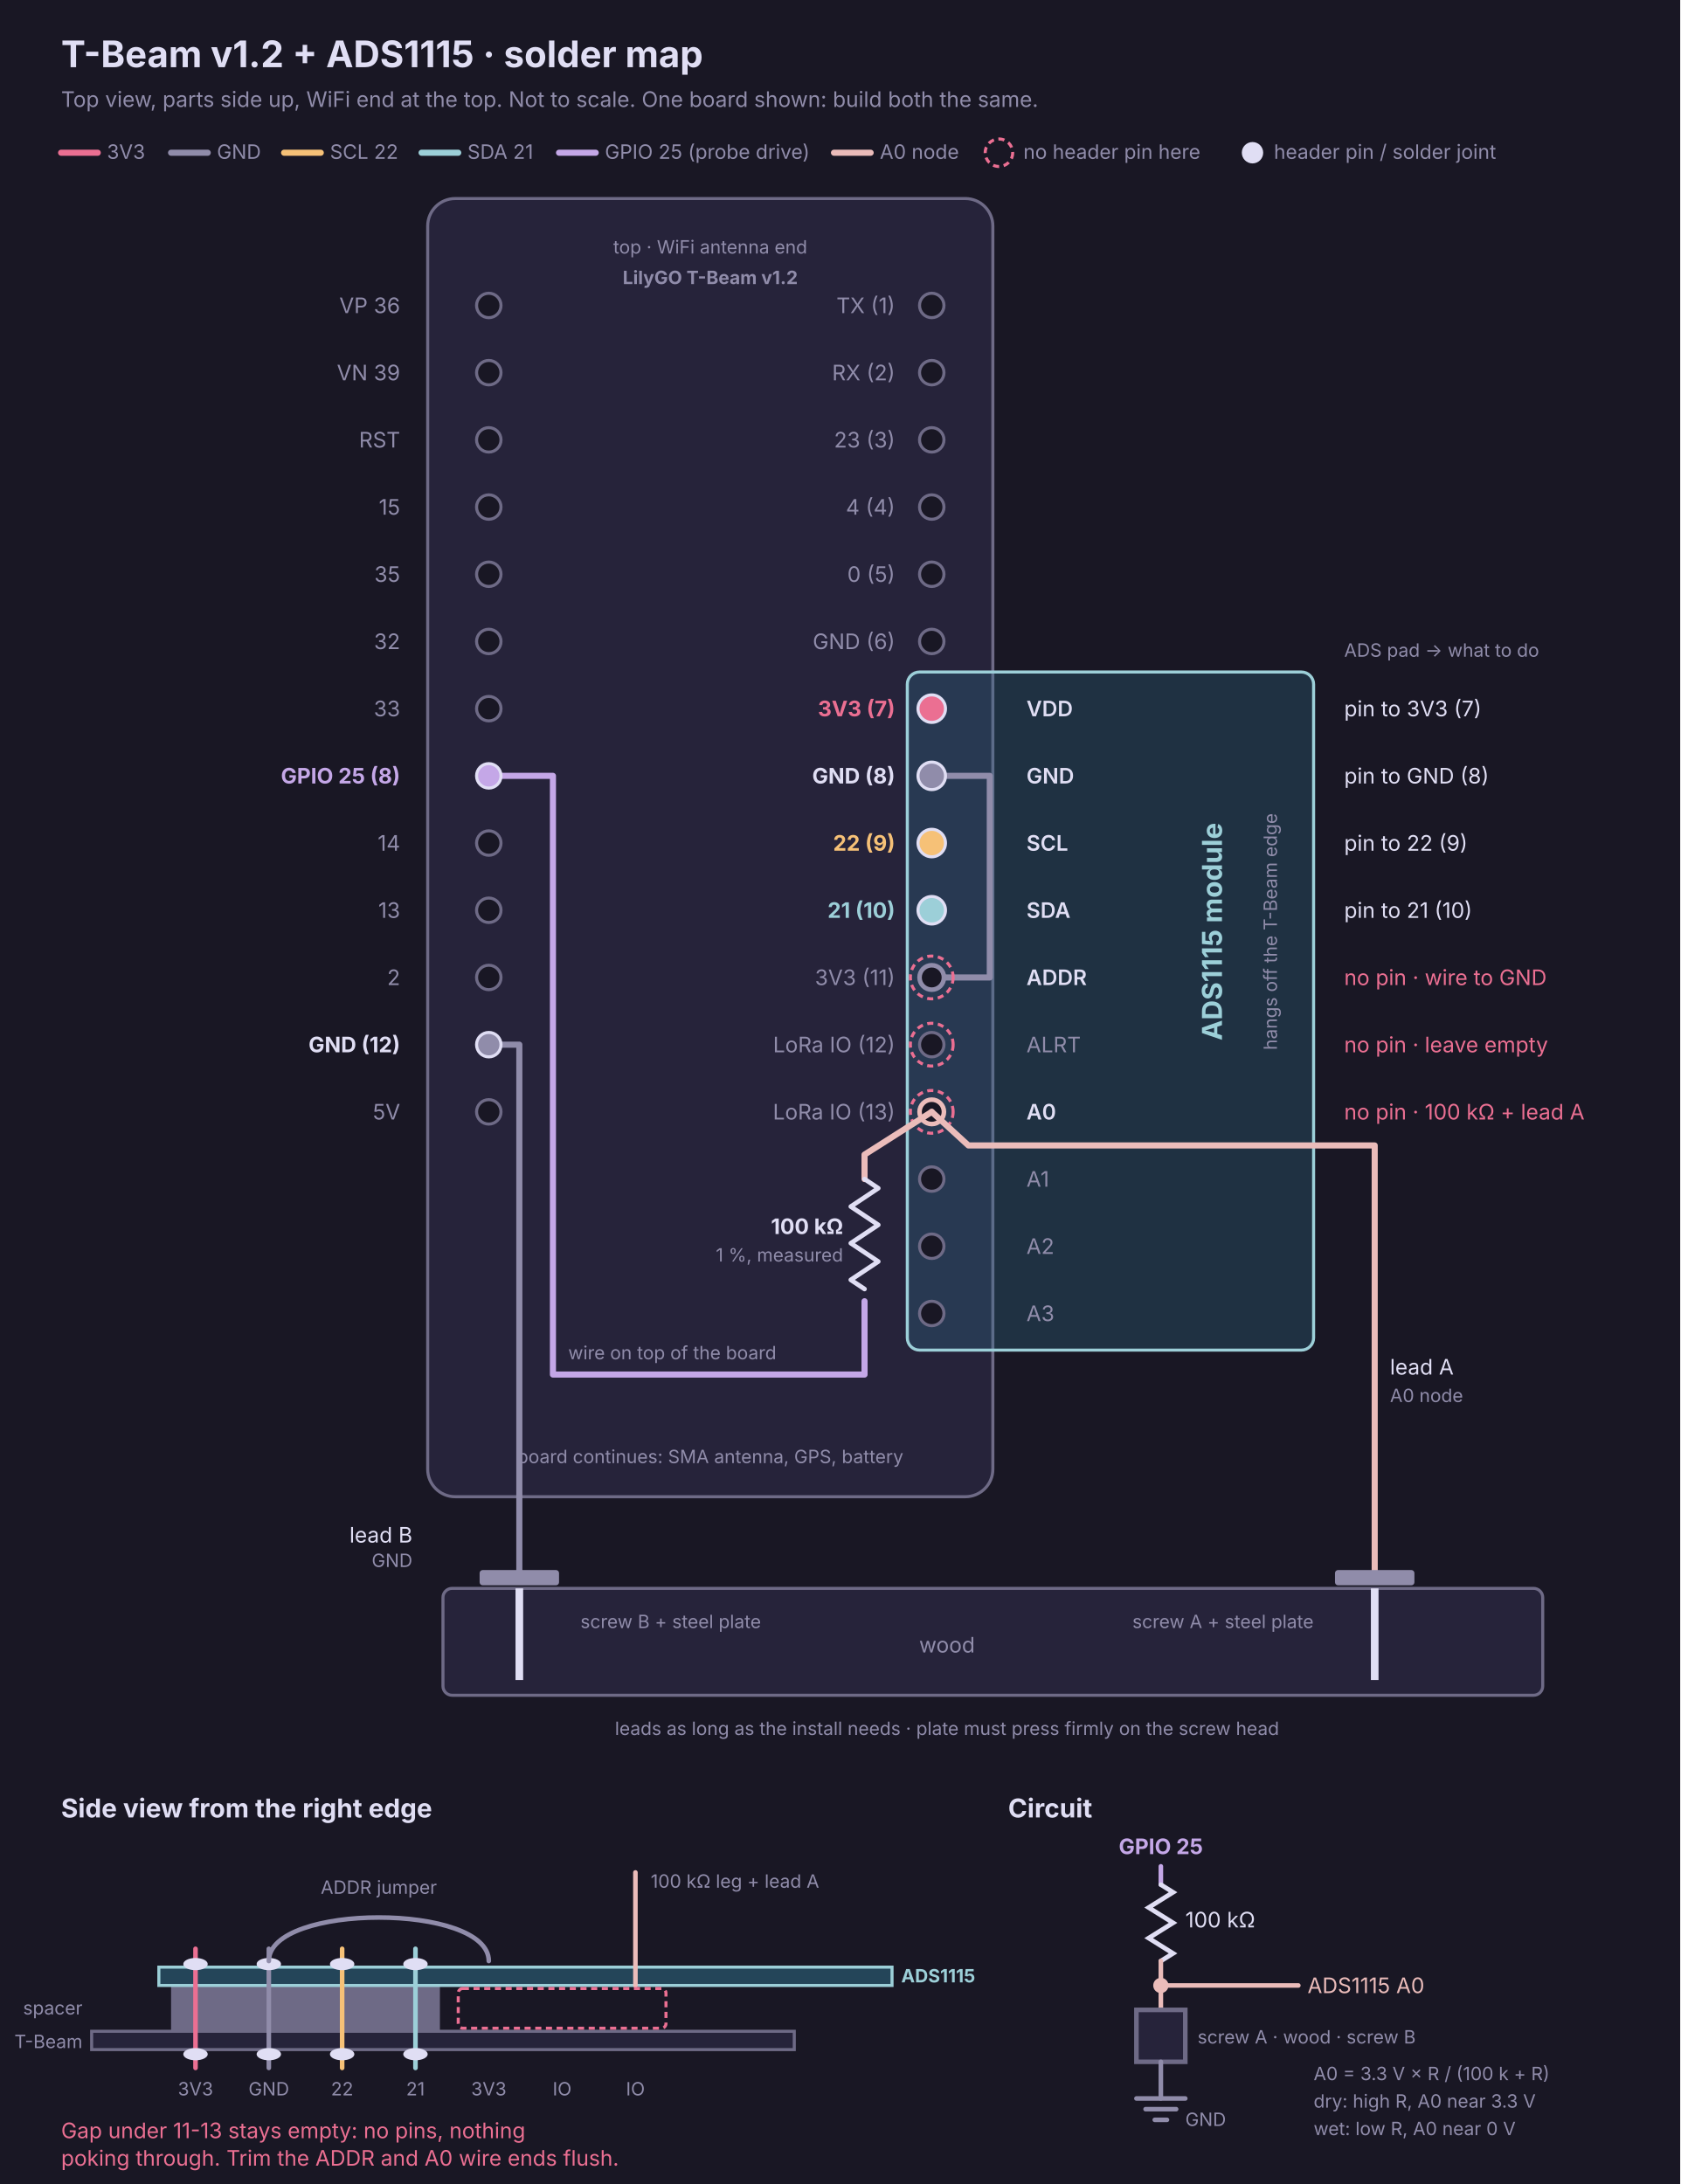
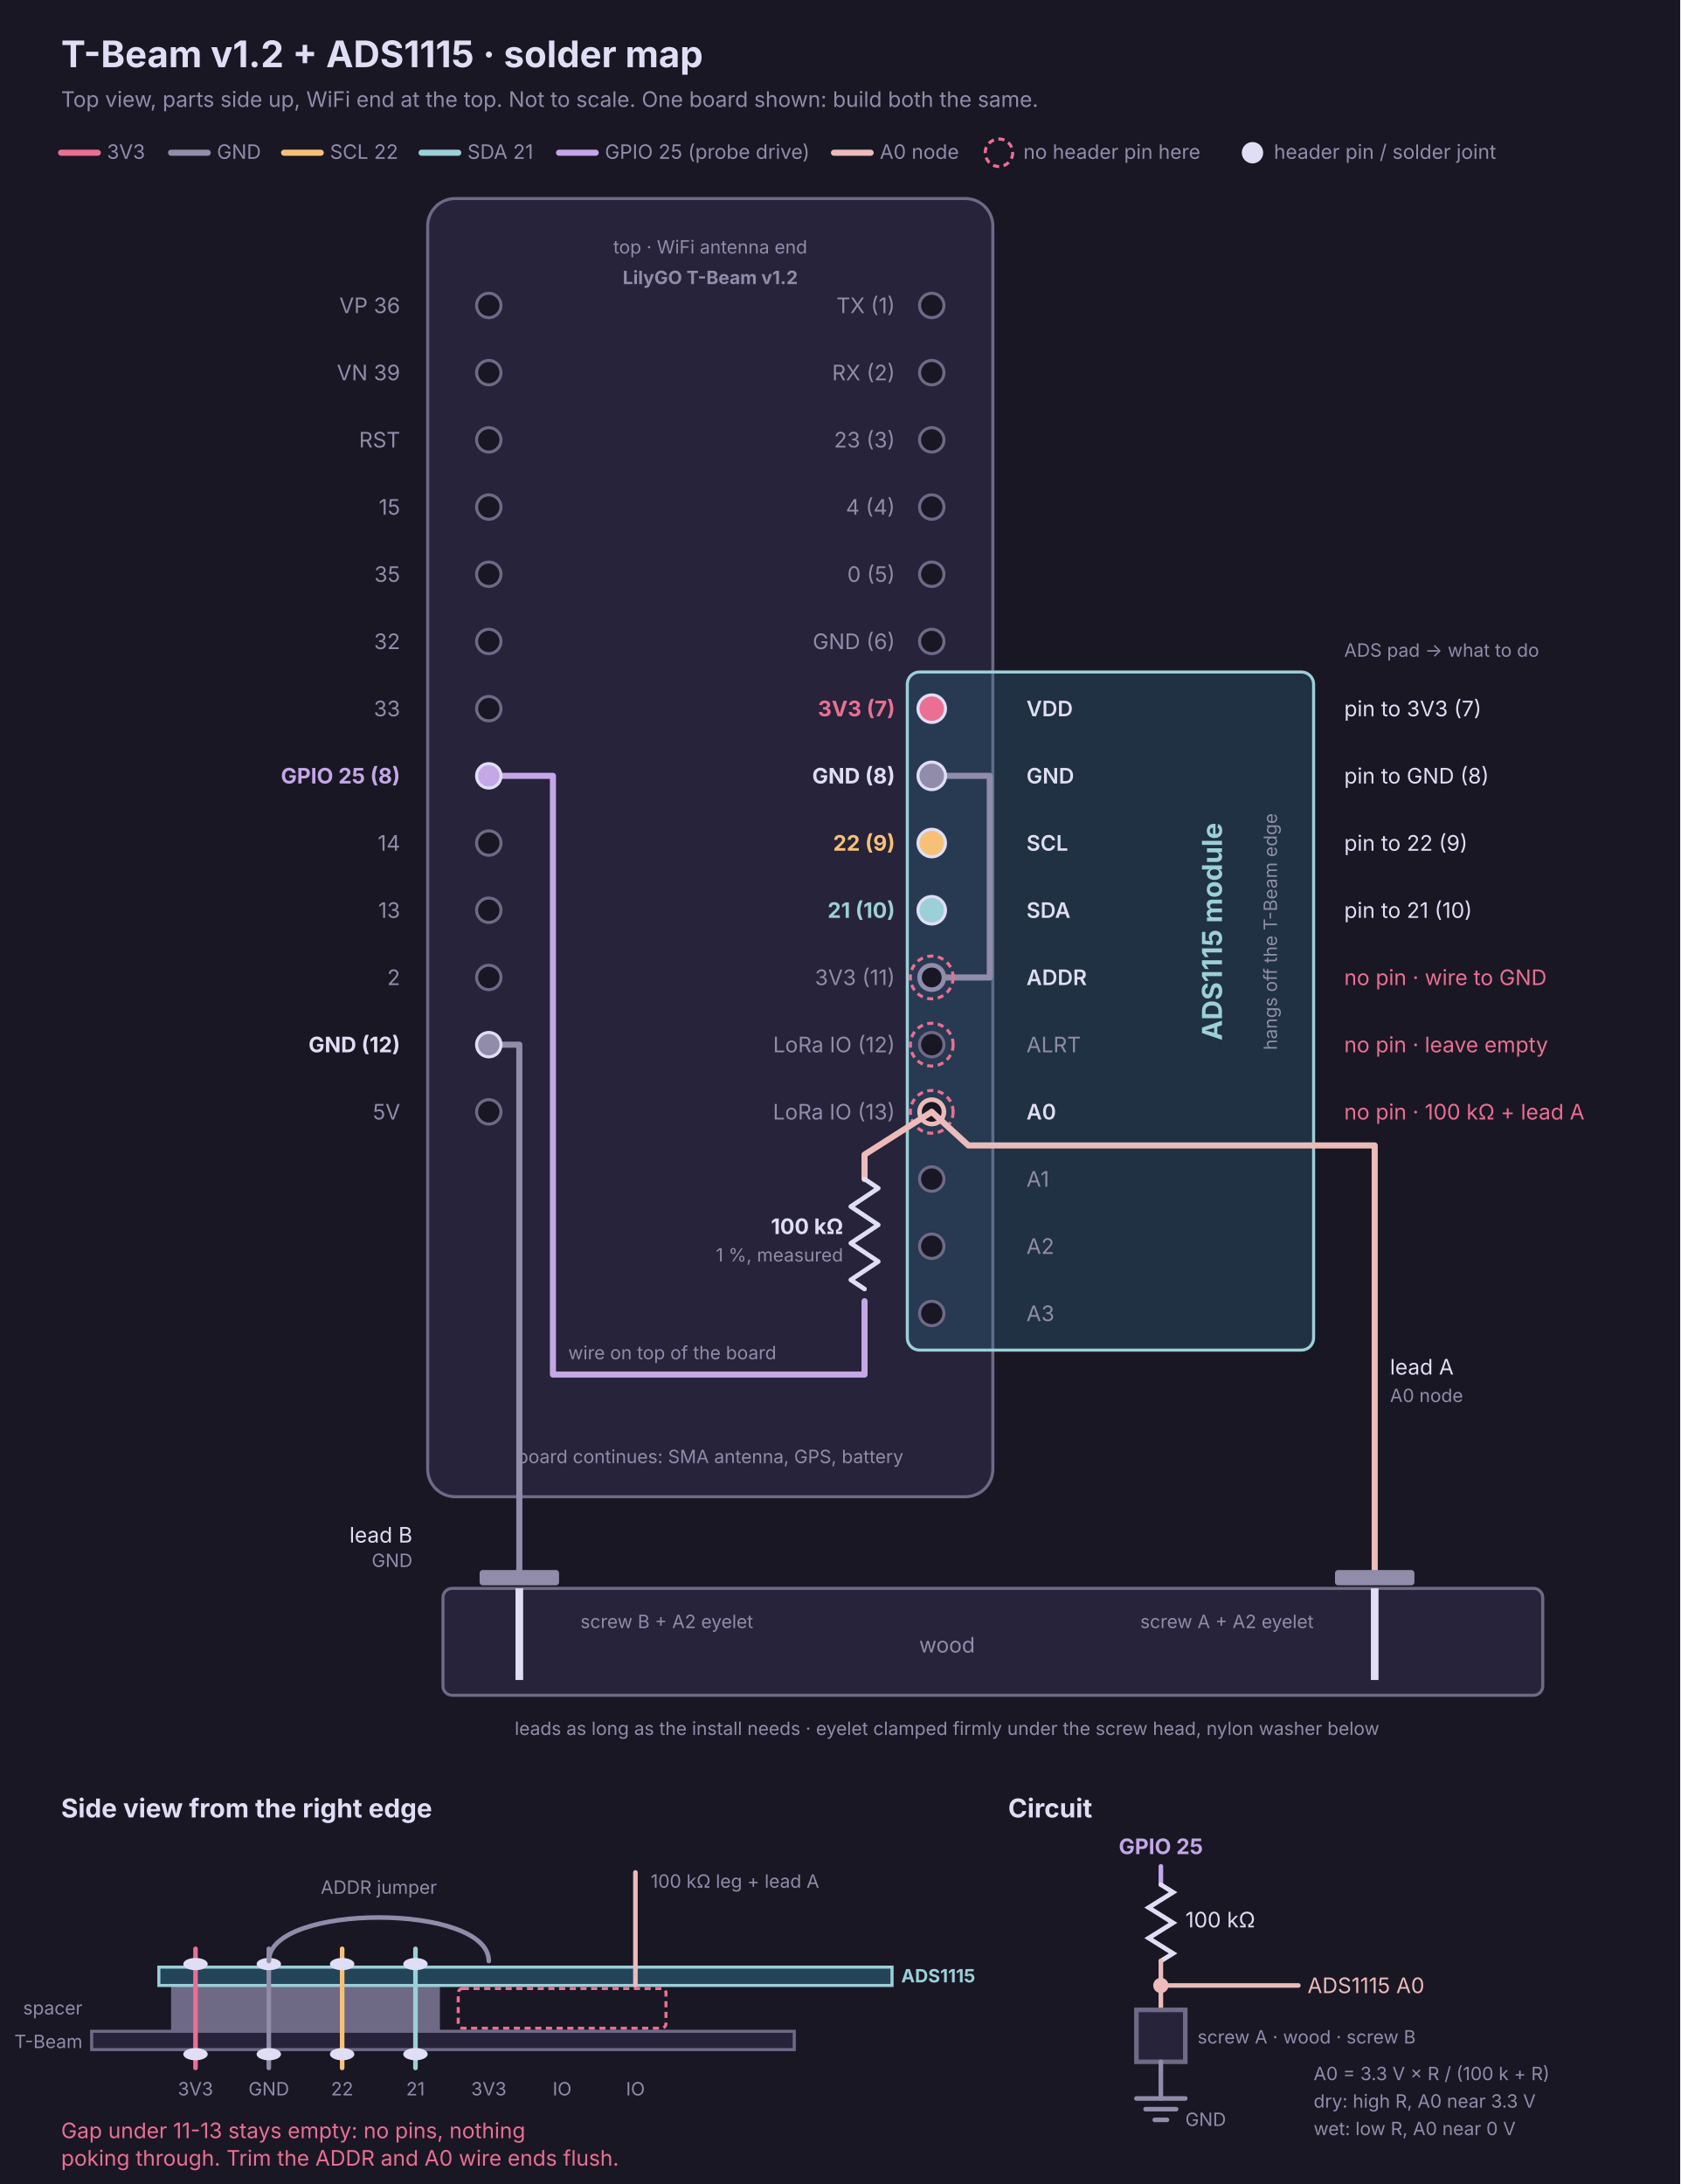
<svg xmlns="http://www.w3.org/2000/svg" viewBox="0 0 1100 1430" width="1100" height="1430" role="img" aria-labelledby="t d" font-family="system-ui, -apple-system, 'Segoe UI', sans-serif">
  <rect width="1100" height="1430" fill="#191724" />
  <text x="40" y="44" fill="#e0def4" font-size="24" font-weight="700">T-Beam v1.2 + ADS1115 · solder map</text>
  <text fill="#908caa" font-size="14px" x="40" y="70">Top view, parts side up, WiFi end at the top. Not to scale. One board shown: build both the same.</text>
  <g>
    <line fill="none" stroke-width="4" stroke-linecap="round" stroke-linejoin="round" x1="40" y1="100" x2="64" y2="100" stroke="#eb6f92" />
    <text font-size="13" fill="#908caa" x="70" y="104">3V3</text>
    <line fill="none" stroke-width="4" stroke-linecap="round" stroke-linejoin="round" x1="112" y1="100" x2="136" y2="100" stroke="#908caa" />
    <text font-size="13" fill="#908caa" x="142" y="104">GND</text>
    <line fill="none" stroke-width="4" stroke-linecap="round" stroke-linejoin="round" x1="186" y1="100" x2="210" y2="100" stroke="#f6c177" />
    <text font-size="13" fill="#908caa" x="216" y="104">SCL 22</text>
    <line fill="none" stroke-width="4" stroke-linecap="round" stroke-linejoin="round" x1="276" y1="100" x2="300" y2="100" stroke="#9ccfd8" />
    <text font-size="13" fill="#908caa" x="306" y="104">SDA 21</text>
    <line fill="none" stroke-width="4" stroke-linecap="round" stroke-linejoin="round" x1="366" y1="100" x2="390" y2="100" stroke="#c4a7e7" />
    <text font-size="13" fill="#908caa" x="396" y="104">GPIO 25 (probe drive)</text>
    <line fill="none" stroke-width="4" stroke-linecap="round" stroke-linejoin="round" x1="546" y1="100" x2="570" y2="100" stroke="#ebbcba" />
    <text font-size="13" fill="#908caa" x="576" y="104">A0 node</text>
    <circle fill="none" stroke="#eb6f92" stroke-width="2" stroke-dasharray="4 3" cx="654" cy="100" r="9" />
    <text font-size="13" fill="#908caa" x="670" y="104">no header pin here</text>
    <circle fill="#e0def4" cx="820" cy="100" r="7" />
    <text font-size="13" fill="#908caa" x="834" y="104">header pin / solder joint</text>
  </g>
  <rect x="280" y="130" width="370" height="850" rx="18" fill="#26233a" stroke="#6e6a86" stroke-width="2" />
  <text fill="#908caa" font-size="12px" x="465" y="166" text-anchor="middle">top · WiFi antenna end</text>
  <text fill="#908caa" font-size="12px" x="465" y="958" text-anchor="middle">board continues: SMA antenna, GPS, battery</text>
  <text fill="#908caa" font-size="12px" x="465" y="186" text-anchor="middle" font-weight="700">LilyGO T-Beam v1.2</text>
  <g>
    <text text-anchor="end" fill="#908caa" font-size="14px" x="262" y="205">VP 36</text>
    <text text-anchor="end" fill="#908caa" font-size="14px" x="262" y="249">VN 39</text>
    <text text-anchor="end" fill="#908caa" font-size="14px" x="262" y="293">RST</text>
    <text text-anchor="end" fill="#908caa" font-size="14px" x="262" y="337">15</text>
    <text text-anchor="end" fill="#908caa" font-size="14px" x="262" y="381">35</text>
    <text text-anchor="end" fill="#908caa" font-size="14px" x="262" y="425">32</text>
    <text text-anchor="end" fill="#908caa" font-size="14px" x="262" y="469">33</text>
    <text text-anchor="end" fill="#c4a7e7" font-size="14px" x="262" y="513" font-weight="700">GPIO 25 (8)</text>
    <text text-anchor="end" fill="#908caa" font-size="14px" x="262" y="557">14</text>
    <text text-anchor="end" fill="#908caa" font-size="14px" x="262" y="601">13</text>
    <text text-anchor="end" fill="#908caa" font-size="14px" x="262" y="645">2</text>
    <text text-anchor="end" fill="#e0def4" font-size="14px" x="262" y="689" font-weight="700">GND (12)</text>
    <text text-anchor="end" fill="#908caa" font-size="14px" x="262" y="733">5V</text>
  </g>
  <g>
    <circle fill="#191724" stroke="#6e6a86" stroke-width="2" cx="320" cy="200" r="8" />
    <circle fill="#191724" stroke="#6e6a86" stroke-width="2" cx="320" cy="244" r="8" />
    <circle fill="#191724" stroke="#6e6a86" stroke-width="2" cx="320" cy="288" r="8" />
    <circle fill="#191724" stroke="#6e6a86" stroke-width="2" cx="320" cy="332" r="8" />
    <circle fill="#191724" stroke="#6e6a86" stroke-width="2" cx="320" cy="376" r="8" />
    <circle fill="#191724" stroke="#6e6a86" stroke-width="2" cx="320" cy="420" r="8" />
    <circle fill="#191724" stroke="#6e6a86" stroke-width="2" cx="320" cy="464" r="8" />
    <circle fill="#191724" stroke="#6e6a86" stroke-width="2" cx="320" cy="552" r="8" />
    <circle fill="#191724" stroke="#6e6a86" stroke-width="2" cx="320" cy="596" r="8" />
    <circle fill="#191724" stroke="#6e6a86" stroke-width="2" cx="320" cy="640" r="8" />
    <circle fill="#191724" stroke="#6e6a86" stroke-width="2" cx="320" cy="728" r="8" />
  </g>
  <g>
    <text text-anchor="end" fill="#908caa" font-size="14px" x="586" y="205">TX (1)</text>
    <text text-anchor="end" fill="#908caa" font-size="14px" x="586" y="249">RX (2)</text>
    <text text-anchor="end" fill="#908caa" font-size="14px" x="586" y="293">23 (3)</text>
    <text text-anchor="end" fill="#908caa" font-size="14px" x="586" y="337">4 (4)</text>
    <text text-anchor="end" fill="#908caa" font-size="14px" x="586" y="381">0 (5)</text>
    <text text-anchor="end" fill="#908caa" font-size="14px" x="586" y="425">GND (6)</text>
    <text text-anchor="end" fill="#eb6f92" font-size="14px" x="586" y="469" font-weight="700">3V3 (7)</text>
    <text text-anchor="end" fill="#e0def4" font-size="14px" x="586" y="513" font-weight="700">GND (8)</text>
    <text text-anchor="end" fill="#f6c177" font-size="14px" x="586" y="557" font-weight="700">22 (9)</text>
    <text text-anchor="end" fill="#9ccfd8" font-size="14px" x="586" y="601" font-weight="700">21 (10)</text>
    <text text-anchor="end" fill="#908caa" font-size="14px" x="586" y="645">3V3 (11)</text>
    <text text-anchor="end" fill="#908caa" font-size="14px" x="586" y="689">LoRa IO (12)</text>
    <text text-anchor="end" fill="#908caa" font-size="14px" x="586" y="733">LoRa IO (13)</text>
  </g>
  <g>
    <circle fill="#191724" stroke="#6e6a86" stroke-width="2" cx="610" cy="200" r="8" />
    <circle fill="#191724" stroke="#6e6a86" stroke-width="2" cx="610" cy="244" r="8" />
    <circle fill="#191724" stroke="#6e6a86" stroke-width="2" cx="610" cy="288" r="8" />
    <circle fill="#191724" stroke="#6e6a86" stroke-width="2" cx="610" cy="332" r="8" />
    <circle fill="#191724" stroke="#6e6a86" stroke-width="2" cx="610" cy="376" r="8" />
    <circle fill="#191724" stroke="#6e6a86" stroke-width="2" cx="610" cy="420" r="8" />
  </g>
  <rect x="594" y="440" width="266" height="444" rx="8" fill="#31748f" fill-opacity="0.28" stroke="#9ccfd8" stroke-width="2" />
  <text x="800" y="610" fill="#9ccfd8" font-size="18" font-weight="700" text-anchor="middle" transform="rotate(-90 800 610)">ADS1115 module</text>
  <text fill="#908caa" font-size="12px" x="836" y="610" text-anchor="middle" transform="rotate(-90 836 610)">hangs off the T-Beam edge</text>
  <path fill="none" stroke-width="4" stroke-linecap="round" stroke-linejoin="round" d="M610 508 H648 V640 H610" stroke="#908caa" />
  <circle cx="610" cy="464" r="9" fill="#eb6f92" stroke="#e0def4" stroke-width="2" />
  <circle cx="610" cy="508" r="9" fill="#908caa" stroke="#e0def4" stroke-width="2" />
  <circle cx="610" cy="552" r="9" fill="#f6c177" stroke="#e0def4" stroke-width="2" />
  <circle cx="610" cy="596" r="9" fill="#9ccfd8" stroke="#e0def4" stroke-width="2" />
  <circle cx="610" cy="640" r="8" fill="#191724" stroke="#908caa" stroke-width="3" />
  <circle fill="#191724" stroke="#6e6a86" stroke-width="2" cx="610" cy="684" r="8" />
  <circle cx="610" cy="728" r="8" fill="#191724" stroke="#ebbcba" stroke-width="3" />
  <circle fill="none" stroke="#eb6f92" stroke-width="2" stroke-dasharray="4 3" cx="610" cy="640" r="14" />
  <circle fill="none" stroke="#eb6f92" stroke-width="2" stroke-dasharray="4 3" cx="610" cy="684" r="14" />
  <circle fill="none" stroke="#eb6f92" stroke-width="2" stroke-dasharray="4 3" cx="610" cy="728" r="14" />
  <circle fill="#191724" stroke="#6e6a86" stroke-width="2" cx="610" cy="772" r="8" />
  <circle fill="#191724" stroke="#6e6a86" stroke-width="2" cx="610" cy="816" r="8" />
  <circle fill="#191724" stroke="#6e6a86" stroke-width="2" cx="610" cy="860" r="8" />
  <g>
    <text fill="#e0def4" font-size="14px" font-weight="600" x="672" y="469">VDD</text>
    <text fill="#e0def4" font-size="14px" font-weight="600" x="672" y="513">GND</text>
    <text fill="#e0def4" font-size="14px" font-weight="600" x="672" y="557">SCL</text>
    <text fill="#e0def4" font-size="14px" font-weight="600" x="672" y="601">SDA</text>
    <text fill="#e0def4" font-size="14px" font-weight="600" x="672" y="645">ADDR</text>
    <text fill="#908caa" font-size="14px" x="672" y="689">ALRT</text>
    <text fill="#e0def4" font-size="14px" font-weight="600" x="672" y="733">A0</text>
    <text fill="#908caa" font-size="14px" x="672" y="777">A1</text>
    <text fill="#908caa" font-size="14px" x="672" y="821">A2</text>
    <text fill="#908caa" font-size="14px" x="672" y="865">A3</text>
  </g>
  <g>
    <text fill="#908caa" font-size="12px" x="880" y="430">ADS pad → what to do</text>
    <text fill="#e0def4" font-size="14px" x="880" y="469">pin to 3V3 (7)</text>
    <text fill="#e0def4" font-size="14px" x="880" y="513">pin to GND (8)</text>
    <text fill="#e0def4" font-size="14px" x="880" y="557">pin to 22 (9)</text>
    <text fill="#e0def4" font-size="14px" x="880" y="601">pin to 21 (10)</text>
    <text fill="#eb6f92" font-size="14px" x="880" y="645">no pin · wire to GND</text>
    <text fill="#eb6f92" font-size="14px" x="880" y="689">no pin · leave empty</text>
    <text fill="#eb6f92" font-size="14px" x="880" y="733">no pin · 100 kΩ + lead A</text>
  </g>
  <path fill="none" stroke-width="4" stroke-linecap="round" stroke-linejoin="round" d="M610 728 L566 756 V772" stroke="#ebbcba" />
  <path fill="none" stroke-width="3" stroke-linecap="round" stroke-linejoin="round" d="M566 772 l9 6 l-18 12 l18 12 l-18 12 l18 12 l-18 12 l9 6" stroke="#e0def4" />
  <path fill="none" stroke-width="4" stroke-linecap="round" stroke-linejoin="round" d="M566 852 V900 H362 V508 H320" stroke="#c4a7e7" />
  <circle cx="320" cy="508" r="8" fill="#c4a7e7" stroke="#e0def4" stroke-width="2" />
  <text fill="#e0def4" font-size="14px" x="552" y="808" text-anchor="end" font-weight="700">100 kΩ</text>
  <text fill="#908caa" font-size="12px" x="552" y="826" text-anchor="end">1 %, measured</text>
  <text fill="#908caa" font-size="12px" x="372" y="890">wire on top of the board</text>
  <path fill="none" stroke-width="4" stroke-linecap="round" stroke-linejoin="round" d="M610 728 L634 750 H900 V1030" stroke="#ebbcba" />
  <path fill="none" stroke-width="4" stroke-linecap="round" stroke-linejoin="round" d="M320 684 H340 V1030" stroke="#908caa" />
  <circle cx="320" cy="684" r="8" fill="#908caa" stroke="#e0def4" stroke-width="2" />
  <text fill="#e0def4" font-size="14px" x="910" y="900">lead A</text>
  <text fill="#908caa" font-size="12px" x="910" y="918">A0 node</text>
  <text fill="#e0def4" font-size="14px" x="270" y="1010" text-anchor="end">lead B</text>
  <text fill="#908caa" font-size="12px" x="270" y="1026" text-anchor="end">GND</text>
  <rect x="290" y="1040" width="720" height="70" rx="6" fill="#26233a" stroke="#6e6a86" stroke-width="2" />
  <text fill="#908caa" font-size="14px" x="620" y="1082" text-anchor="middle">wood</text>
  <rect x="314" y="1028" width="52" height="10" rx="2" fill="#908caa" />
  <rect x="874" y="1028" width="52" height="10" rx="2" fill="#908caa" />
  <line x1="340" y1="1040" x2="340" y2="1100" stroke="#e0def4" stroke-width="5" />
  <line x1="900" y1="1040" x2="900" y2="1100" stroke="#e0def4" stroke-width="5" />
-   <text fill="#908caa" font-size="12px" x="380" y="1066">screw B + steel plate</text>
-   <text fill="#908caa" font-size="12px" x="860" y="1066" text-anchor="end">screw A + steel plate</text>
-   <text fill="#908caa" font-size="12px" x="620" y="1136" text-anchor="middle">leads as long as the install needs · plate must press firmly on the screw head</text>
+   <text fill="#908caa" font-size="12px" x="380" y="1066">screw B + A2 eyelet</text>
+   <text fill="#908caa" font-size="12px" x="860" y="1066" text-anchor="end">screw A + A2 eyelet</text>
+   <text fill="#908caa" font-size="12px" x="620" y="1136" text-anchor="middle">leads as long as the install needs · eyelet clamped firmly under the screw head, nylon washer below</text>
  <text fill="#e0def4" font-size="17px" font-weight="700" x="40" y="1190">Side view from the right edge</text>
  <rect x="60" y="1330" width="460" height="12" fill="#26233a" stroke="#6e6a86" stroke-width="2" />
  <text fill="#908caa" font-size="12px" x="54" y="1341" text-anchor="end">T-Beam</text>
  <rect x="112" y="1300" width="176" height="30" fill="#6e6a86" />
  <text fill="#908caa" font-size="12px" x="54" y="1319" text-anchor="end">spacer</text>
  <rect x="104" y="1288" width="480" height="12" fill="#31748f" fill-opacity="0.5" stroke="#9ccfd8" stroke-width="2" />
  <text x="590" y="1298" fill="#9ccfd8" font-size="12" font-weight="700">ADS1115</text>
  <g stroke-width="3" stroke-linecap="round">
    <line x1="128" y1="1276" x2="128" y2="1354" stroke="#eb6f92" />
    <line x1="176" y1="1276" x2="176" y2="1354" stroke="#908caa" />
    <line x1="224" y1="1276" x2="224" y2="1354" stroke="#f6c177" />
    <line x1="272" y1="1276" x2="272" y2="1354" stroke="#9ccfd8" />
  </g>
  <g>
    <ellipse fill="#e0def4" cx="128" cy="1286" rx="8" ry="4" />
    <ellipse fill="#e0def4" cx="128" cy="1345" rx="8" ry="4" />
    <ellipse fill="#e0def4" cx="176" cy="1286" rx="8" ry="4" />
    <ellipse fill="#e0def4" cx="176" cy="1345" rx="8" ry="4" />
    <ellipse fill="#e0def4" cx="224" cy="1286" rx="8" ry="4" />
    <ellipse fill="#e0def4" cx="224" cy="1345" rx="8" ry="4" />
    <ellipse fill="#e0def4" cx="272" cy="1286" rx="8" ry="4" />
    <ellipse fill="#e0def4" cx="272" cy="1345" rx="8" ry="4" />
  </g>
  <path fill="none" stroke-width="3" stroke-linecap="round" stroke-linejoin="round" d="M176 1284 C176 1246 320 1246 320 1284" stroke="#908caa" />
  <path fill="none" stroke-width="3" stroke-linecap="round" stroke-linejoin="round" d="M416 1226 V1300" stroke="#ebbcba" />
  <text fill="#908caa" font-size="12px" x="248" y="1240" text-anchor="middle">ADDR jumper</text>
  <text fill="#908caa" font-size="12px" x="426" y="1236">100 kΩ leg + lead A</text>
  <g>
    <text text-anchor="middle" fill="#908caa" font-size="12px" x="128" y="1372">3V3</text>
    <text text-anchor="middle" fill="#908caa" font-size="12px" x="176" y="1372">GND</text>
    <text text-anchor="middle" fill="#908caa" font-size="12px" x="224" y="1372">22</text>
    <text text-anchor="middle" fill="#908caa" font-size="12px" x="272" y="1372">21</text>
    <text text-anchor="middle" fill="#908caa" font-size="12px" x="320" y="1372">3V3</text>
    <text text-anchor="middle" fill="#908caa" font-size="12px" x="368" y="1372">IO</text>
    <text text-anchor="middle" fill="#908caa" font-size="12px" x="416" y="1372">IO</text>
  </g>
  <rect fill="none" stroke="#eb6f92" stroke-width="2" stroke-dasharray="4 3" x="300" y="1302" width="136" height="26" rx="3" />
  <text fill="#eb6f92" font-size="14px" x="40" y="1400">Gap under 11-13 stays empty: no pins, nothing</text>
  <text fill="#eb6f92" font-size="14px" x="40" y="1418">poking through. Trim the ADDR and A0 wire ends flush.</text>
  <text fill="#e0def4" font-size="17px" font-weight="700" x="660" y="1190">Circuit</text>
  <g stroke-width="3" stroke-linecap="round">
    <text fill="#c4a7e7" x="760" y="1214" font-size="14" font-weight="700" text-anchor="middle" stroke="none">GPIO 25</text>
    <path fill="none" d="M760 1222 V1234" stroke="#c4a7e7" />
    <path fill="none" d="M760 1234 l8 5 l-16 10 l16 10 l-16 10 l16 10 l-8 5" stroke="#e0def4" />
    <path fill="none" d="M760 1284 V1316" stroke="#ebbcba" />
    <path fill="none" d="M760 1300 H850" stroke="#ebbcba" />
    <rect fill="#26233a" x="744" y="1316" width="32" height="34" stroke="#6e6a86" />
    <path fill="none" d="M760 1350 V1374" stroke="#908caa" />
    <path fill="none" d="M744 1374 H776 M750 1381 H770 M756 1388 H764" stroke="#908caa" />
  </g>
  <circle cx="760" cy="1300" r="5" fill="#ebbcba" />
  <text fill="#e0def4" font-size="14px" x="776" y="1262">100 kΩ</text>
  <text fill="#ebbcba" font-size="14px" x="856" y="1305">ADS1115 A0</text>
  <text fill="#908caa" font-size="12px" x="784" y="1338">screw A · wood · screw B</text>
  <text fill="#908caa" font-size="12px" x="776" y="1392">GND</text>
  <text fill="#908caa" font-size="12px" x="860" y="1362">A0 = 3.3 V × R / (100 k + R)</text>
  <text fill="#908caa" font-size="12px" x="860" y="1380">dry: high R, A0 near 3.3 V</text>
  <text fill="#908caa" font-size="12px" x="860" y="1398">wet: low R, A0 near 0 V</text>
</svg>
